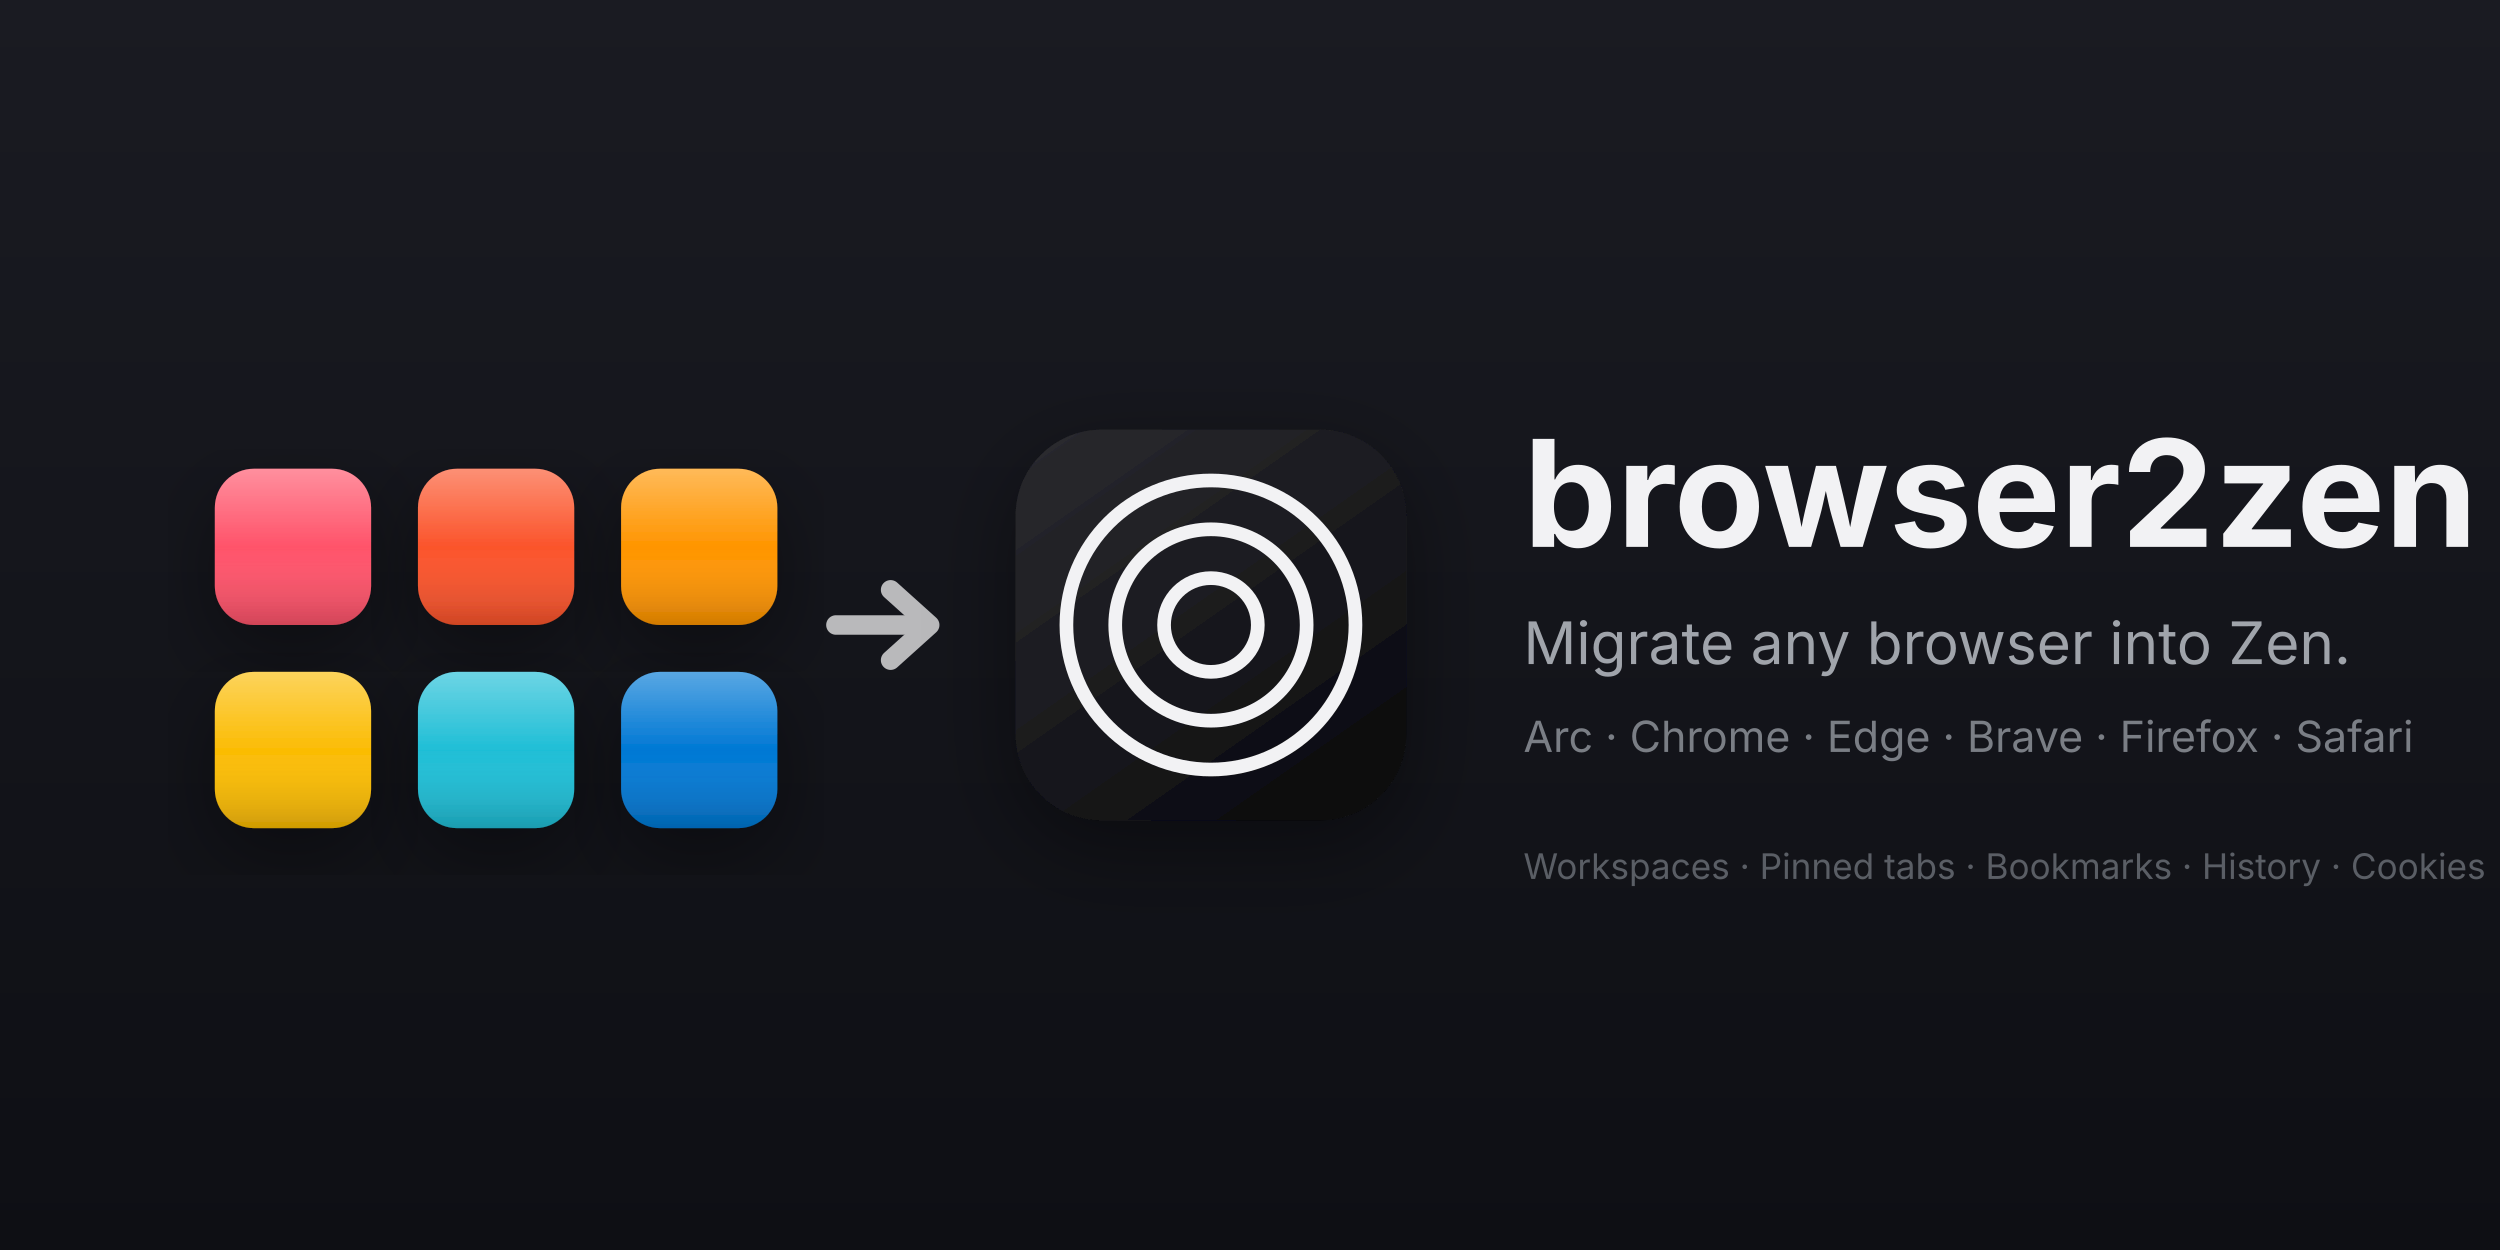
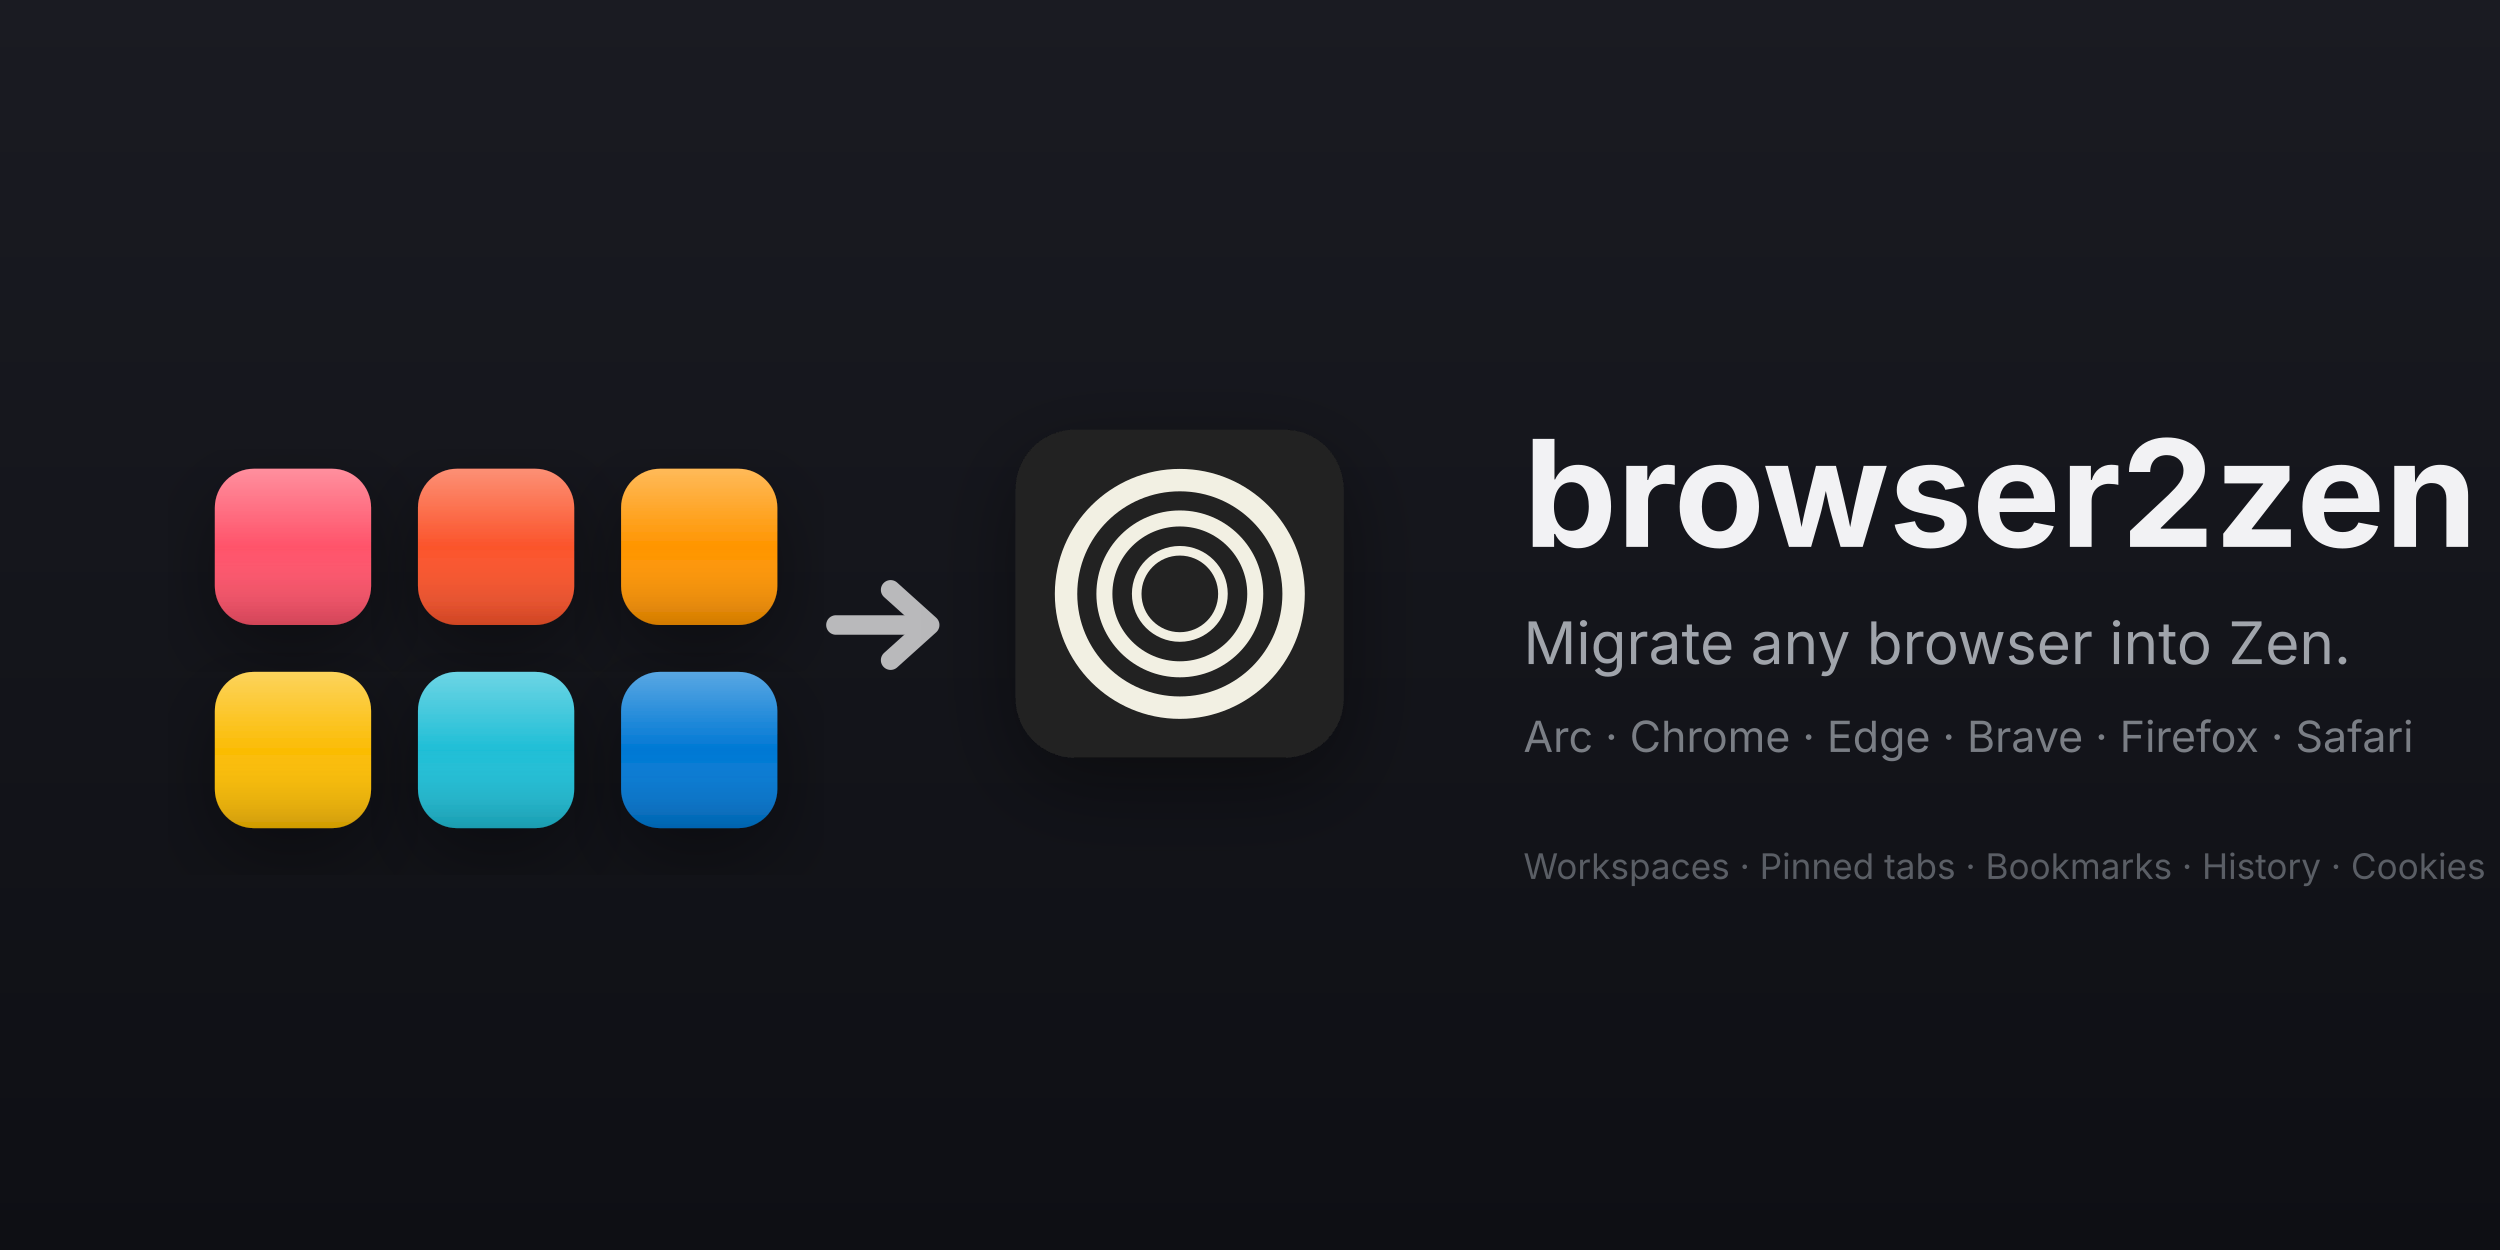
<svg xmlns="http://www.w3.org/2000/svg" viewBox="0 0 1280 640" width="1280" height="640">
  <defs>
    <linearGradient id="bg" x1="0" y1="0" x2="0" y2="1">
      <stop offset="0%" stop-color="#1A1B22" />
      <stop offset="100%" stop-color="#0E0F14" />
-     </linearGradient>
-     <linearGradient id="zenBg" x1="0" y1="0" x2="0.7" y2="1">
-       <stop offset="0%" stop-color="#2B2B2F" />
-       <stop offset="70%" stop-color="#15151A" />
-       <stop offset="100%" stop-color="#0B0B0E" />
    </linearGradient>
    <linearGradient id="chipShine" x1="0" y1="0" x2="0" y2="1">
      <stop offset="0%" stop-color="#FFFFFF" stop-opacity="0.35" />
      <stop offset="50%" stop-color="#FFFFFF" stop-opacity="0.0" />
      <stop offset="100%" stop-color="#000000" stop-opacity="0.18" />
    </linearGradient>
    <filter id="cardShadow" x="-30%" y="-30%" width="160%" height="160%">
      <feDropShadow dx="0" dy="14" stdDeviation="22" flood-color="#000" flood-opacity="0.40" />
    </filter>
  </defs>
  <rect x="0" y="0" width="1280" height="640" fill="url(#bg)" />
  <g transform="translate(110 240)">
    <g transform="translate(0 0)" filter="url(#cardShadow)">
      <rect width="80" height="80" rx="20" ry="20" fill="#FF536A" />
      <rect width="80" height="80" rx="20" ry="20" fill="url(#chipShine)" />
    </g>
    <g transform="translate(104 0)" filter="url(#cardShadow)">
      <rect width="80" height="80" rx="20" ry="20" fill="#FB542B" />
      <rect width="80" height="80" rx="20" ry="20" fill="url(#chipShine)" />
    </g>
    <g transform="translate(208 0)" filter="url(#cardShadow)">
      <rect width="80" height="80" rx="20" ry="20" fill="#FF9500" />
      <rect width="80" height="80" rx="20" ry="20" fill="url(#chipShine)" />
    </g>
    <g transform="translate(0 104)" filter="url(#cardShadow)">
      <rect width="80" height="80" rx="20" ry="20" fill="#FBBC04" />
      <rect width="80" height="80" rx="20" ry="20" fill="url(#chipShine)" />
    </g>
    <g transform="translate(104 104)" filter="url(#cardShadow)">
      <rect width="80" height="80" rx="20" ry="20" fill="#1FBED6" />
      <rect width="80" height="80" rx="20" ry="20" fill="url(#chipShine)" />
    </g>
    <g transform="translate(208 104)" filter="url(#cardShadow)">
      <rect width="80" height="80" rx="20" ry="20" fill="#0078D4" />
      <rect width="80" height="80" rx="20" ry="20" fill="url(#chipShine)" />
    </g>
  </g>
  <g transform="translate(450 320)" stroke="#FFFFFF" stroke-width="10" fill="none" stroke-linecap="round" stroke-linejoin="round" opacity="0.7">
    <line x1="-22" y1="0" x2="22" y2="0" />
    <polyline points="6,-18 26,0 6,18" />
  </g>
  <g transform="translate(520 220)" filter="url(#cardShadow)">
-     <rect width="200" height="200" rx="44" ry="44" fill="url(#zenBg)" />
-     <g transform="translate(100 100)" stroke="#F2F2F4" stroke-width="7" fill="none">
-       <circle r="74" />
-       <circle r="49" />
-       <circle r="24" />
+     <g transform="scale(0.1953125) translate(-82 -82)">
+       <rect x="82" y="82" width="860" height="860" rx="155.371" fill="#202020" />
+       <circle cx="512.439" cy="512.439" r="113.02" stroke="#F2F0E3" stroke-width="25.195" fill="none" />
+       <circle cx="512.439" cy="512.439" r="197.737" stroke="#F2F0E3" stroke-width="41.992" fill="none" />
+       <circle cx="512.439" cy="512.439" r="298.266" stroke="#F2F0E3" stroke-width="58.789" fill="none" />
    </g>
  </g>
  <g font-family="-apple-system, BlinkMacSystemFont, 'Segoe UI', system-ui, sans-serif" fill="#F2F2F4">
    <text x="780" y="280" font-size="76" font-weight="700">browser2zen</text>
    <text x="780" y="340" font-size="30" fill="#A0A4AB" font-weight="400">
      Migrate any browser into Zen.
    </text>
    <text x="780" y="385" font-size="22" fill="#7A7E85" font-weight="400">
      Arc · Chrome · Edge · Brave · Firefox · Safari
    </text>
    <text x="780" y="450" font-size="18" fill="#5A5E65" font-weight="400">
      Workspaces · Pinned tabs · Bookmarks · History · Cookies
    </text>
  </g>
</svg>
